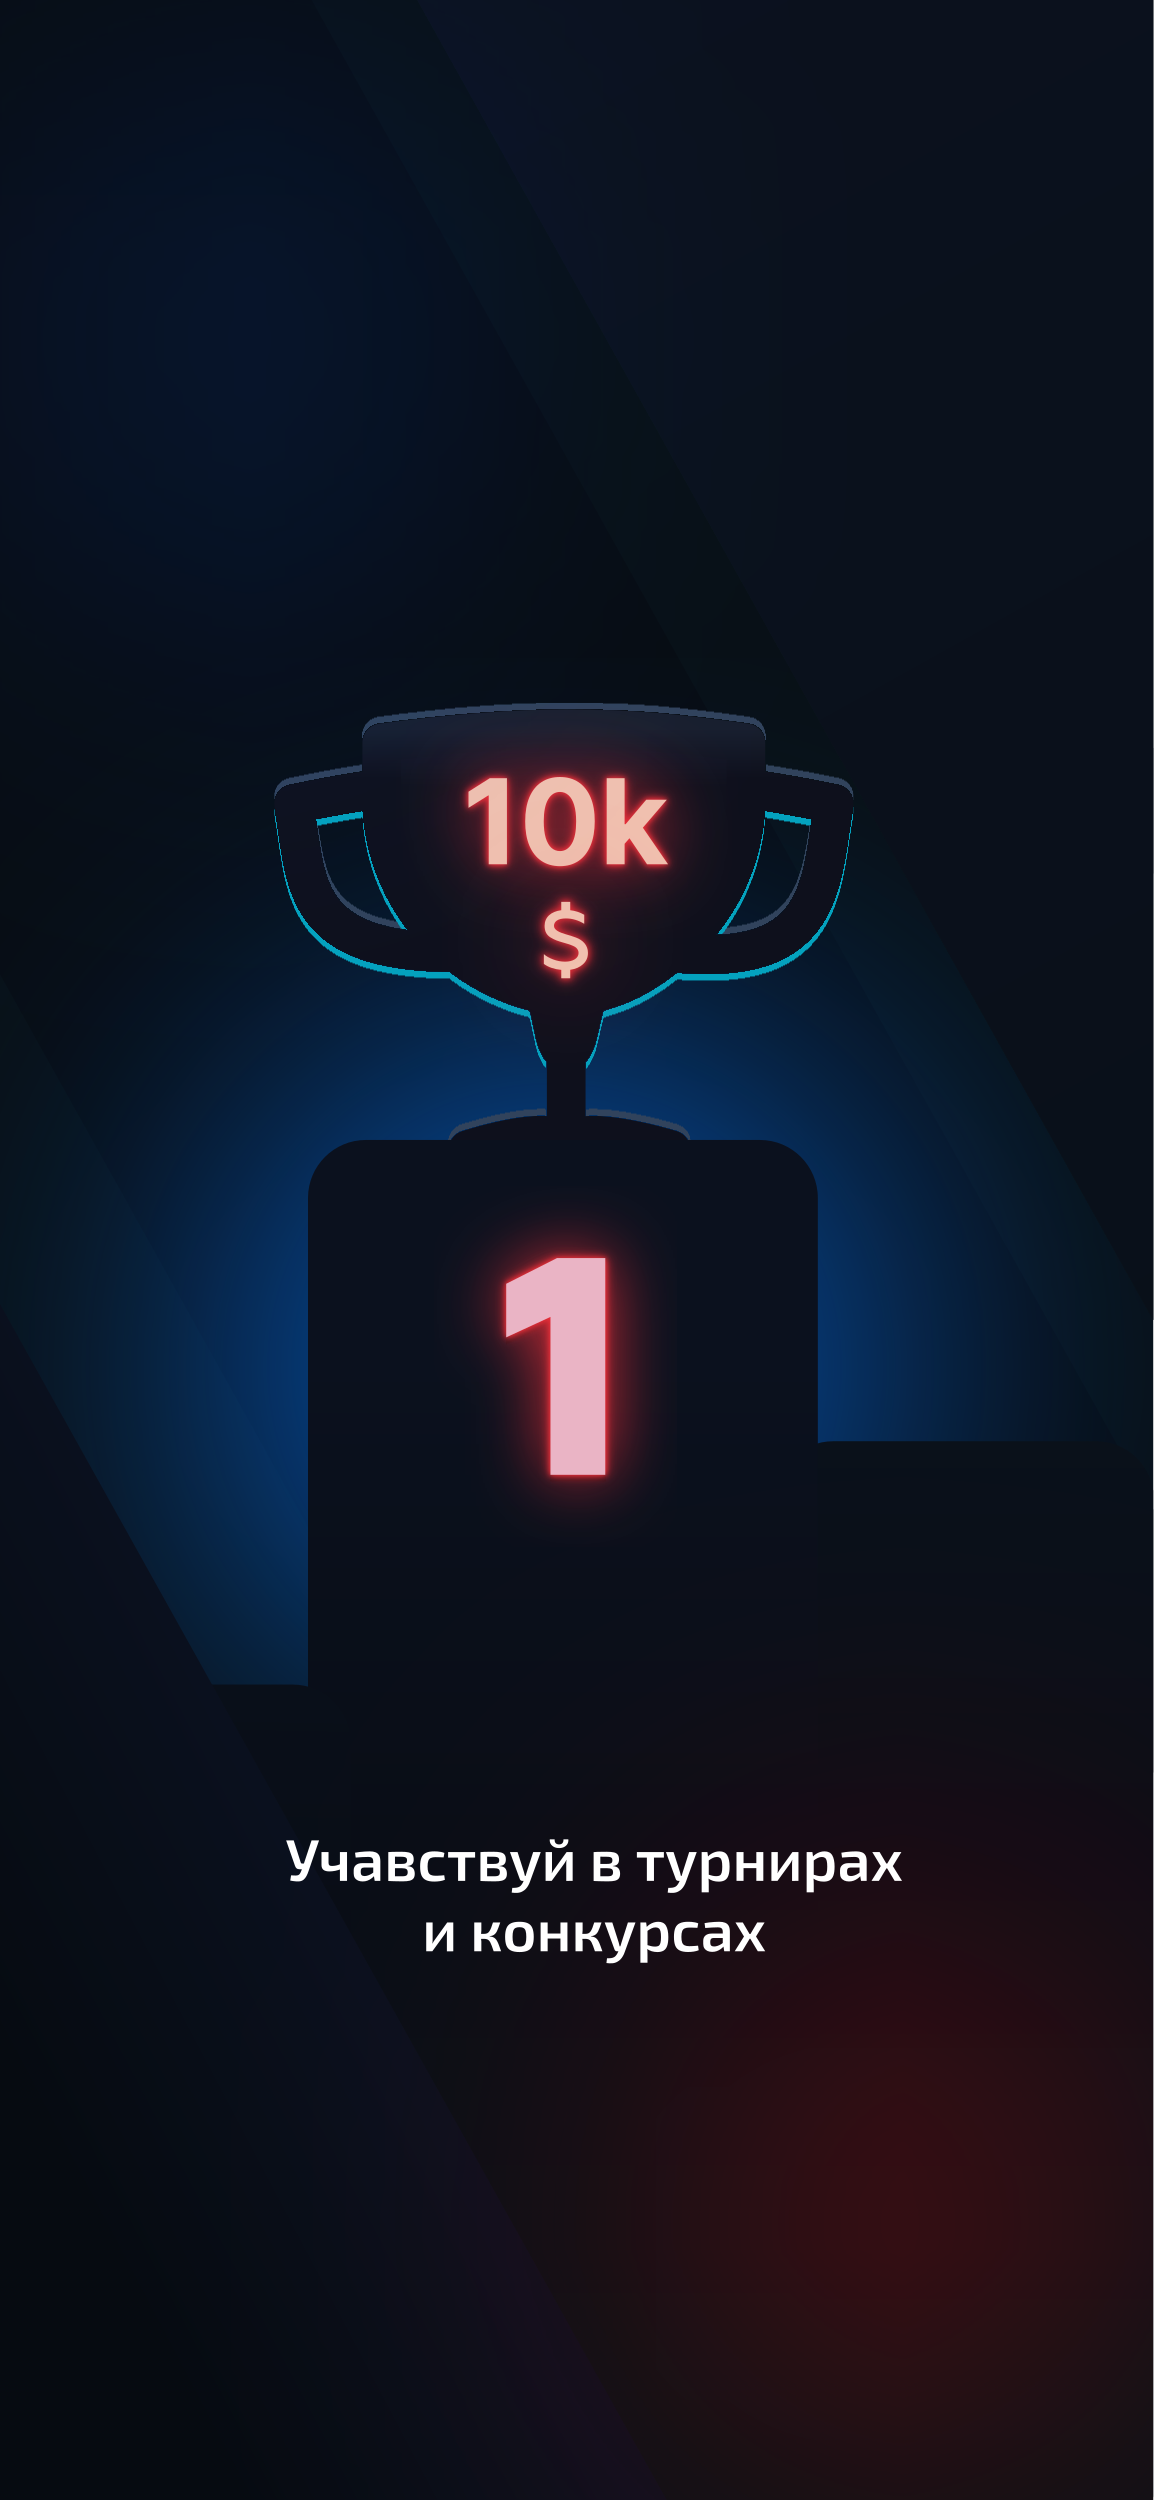
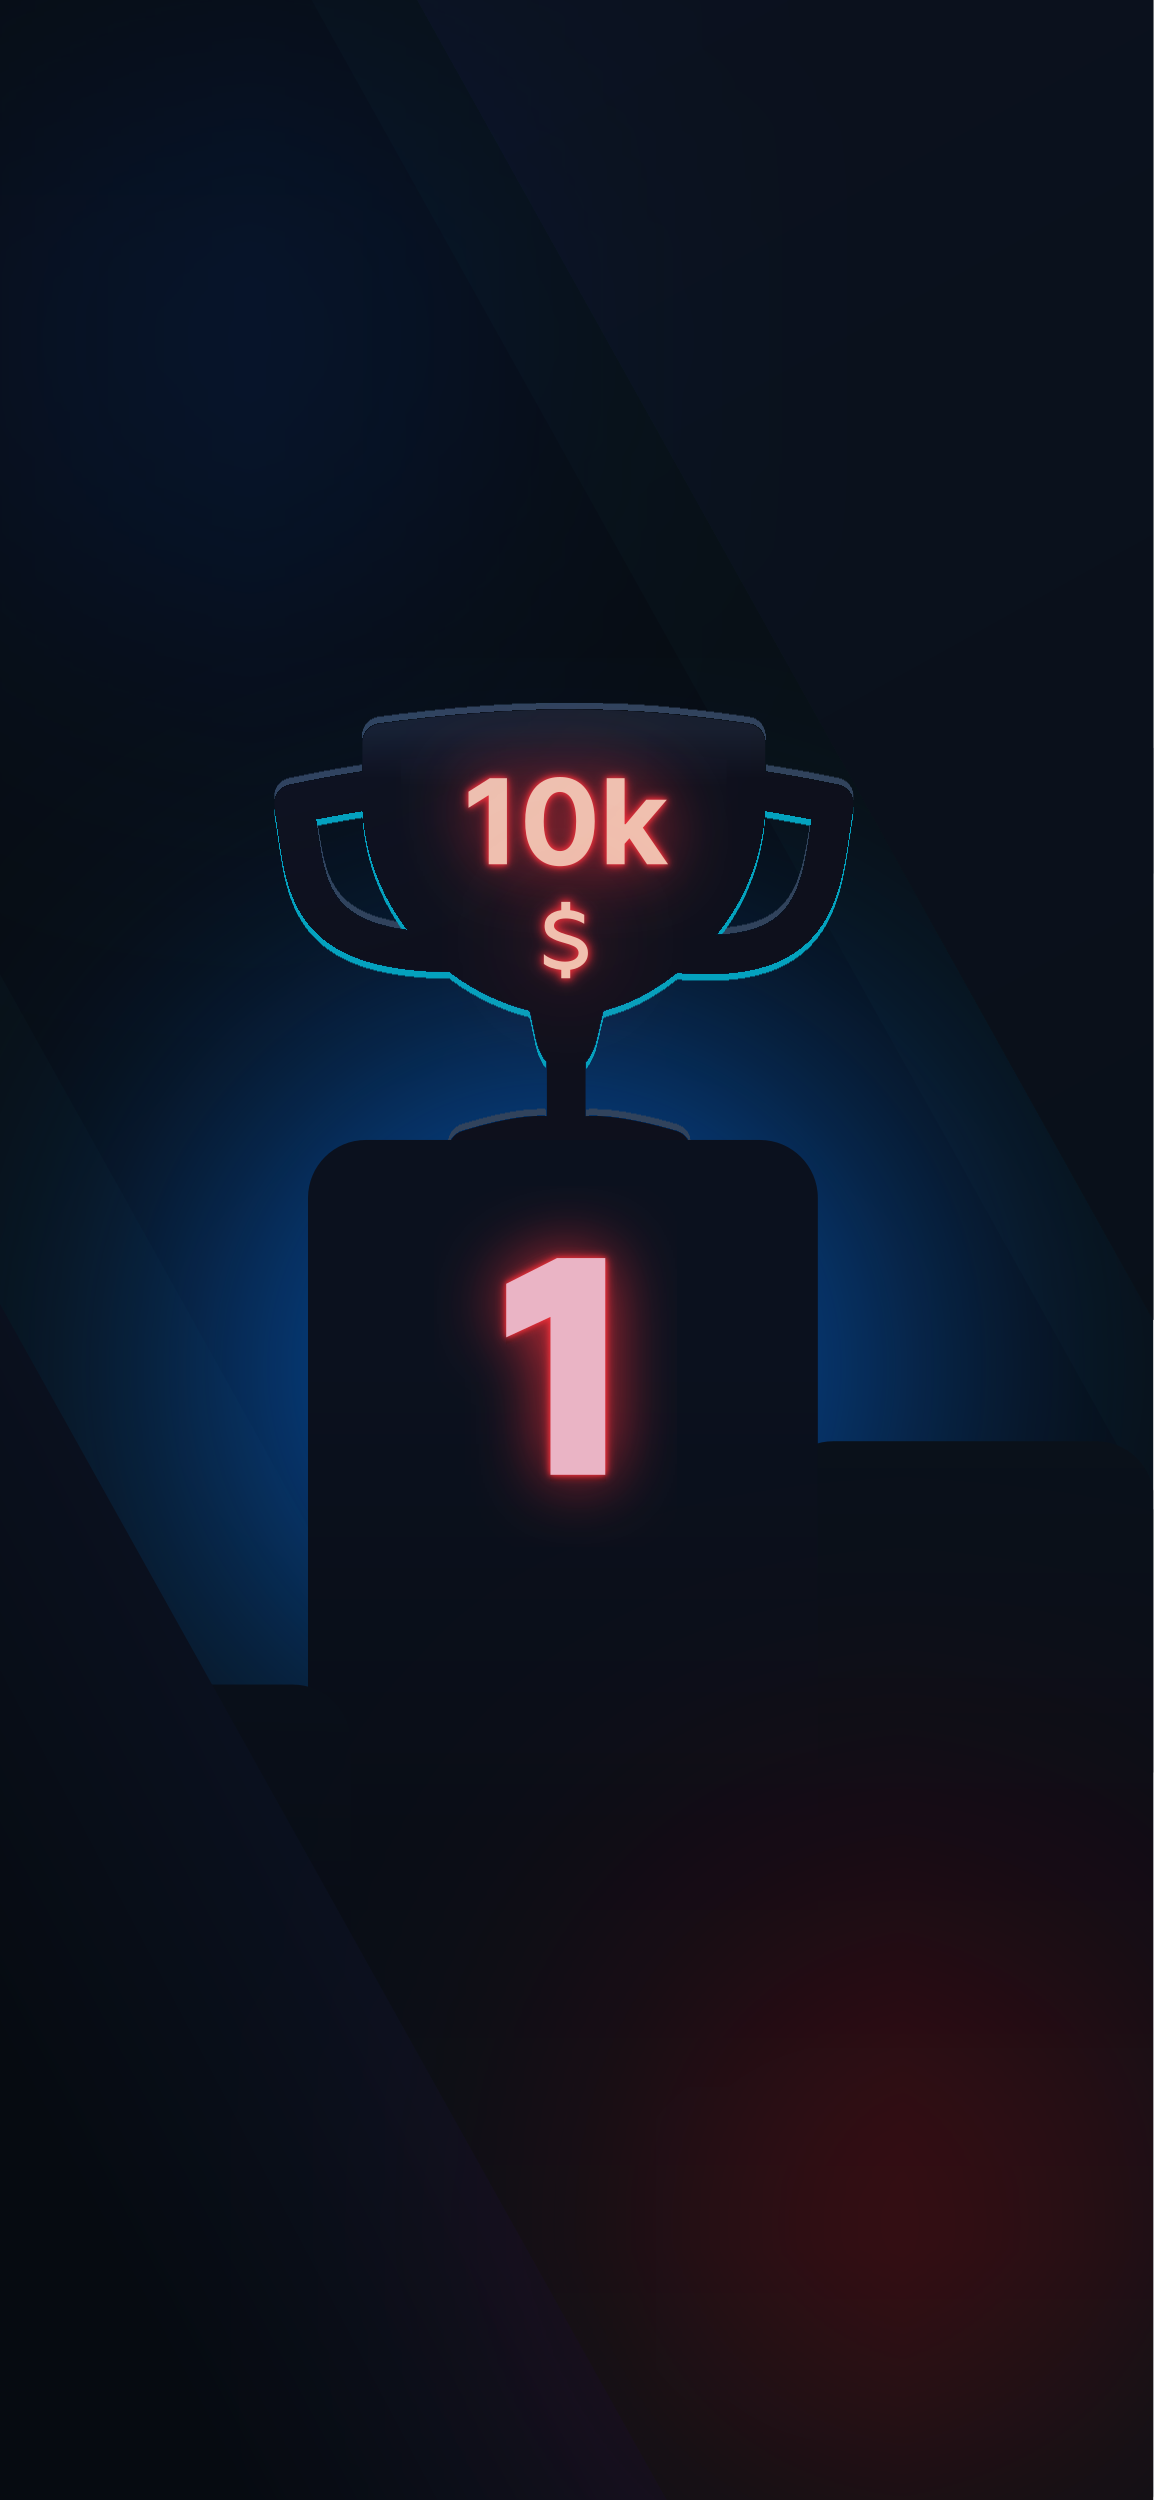
<svg xmlns="http://www.w3.org/2000/svg" width="100%" height="100%" viewBox="0 0 393 852" fill="none">
  <g clip-path="url(#clip0_63_2098)">
    <rect width="393" height="852" fill="#081016" />
    <g clip-path="url(#clip1_63_2098)">
      <rect x="-164" y="37.909" width="254.463" height="765.715" rx="36.313" transform="rotate(-29.1399 -164 37.9089)" fill="#070C12" />
      <rect x="171.89" y="-98.852" width="20.841" height="765.715" rx="10.42" transform="rotate(-29.1399 171.89 -98.8517)" fill="url(#paint0_linear_63_2098)" />
      <g filter="url(#filter0_f_63_2098)">
        <rect x="77" y="356" width="224" height="220" rx="110" fill="#045ABE" style="mix-blend-mode:lighten" />
      </g>
      <path d="M264.238 510.912C264.238 500.008 273.078 491.168 283.983 491.168H373.491C384.396 491.168 393.236 500.008 393.236 510.912V847.885C393.236 858.79 384.396 867.63 373.491 867.63H283.983C273.078 867.63 264.238 858.79 264.238 847.885V510.912Z" fill="url(#paint1_linear_63_2098)" />
      <g filter="url(#filter1_dd_63_2098)">
        <path d="M192.967 358.258C198.352 358.258 197.275 339.56 202.308 338.41C212.855 336.001 220.58 331.21 228.683 324.64C244.256 312.013 254.197 292.814 254.197 271.313V268.624V253.165C231.505 249.999 216.54 248.362 192.967 248.362C175.987 248.362 152.8 249.999 130.108 253.165V268.624V271.313C130.108 292.814 140.049 312.013 155.622 324.64C163.725 331.21 173.354 336.001 183.901 338.41C188.934 339.56 187.582 358.258 192.967 358.258Z" fill="url(#paint2_linear_63_2098)" />
        <path d="M192.967 358.258C198.352 358.258 197.275 339.56 202.308 338.41C212.855 336.001 220.58 331.21 228.683 324.64M192.967 358.258C187.582 358.258 188.934 339.56 183.901 338.41C173.354 336.001 163.725 331.21 155.622 324.64M192.967 358.258C192.967 364.92 192.967 375.292 192.967 375.292C192.967 375.292 192.967 385.349 192.967 391.776M130.108 268.624C120.001 270.081 109.997 271.852 100.105 273.925C104.738 301.135 101.753 324.64 155.622 324.64M130.108 268.624V271.313C130.108 292.814 140.049 312.013 155.622 324.64M130.108 268.624V253.165C152.8 249.999 175.987 248.362 192.967 248.362C216.54 248.362 231.505 249.999 254.197 253.165V268.624M254.197 268.624V271.313C254.197 292.814 244.256 312.013 228.683 324.64M254.197 268.624C264.304 270.081 274.309 271.852 284.201 273.925C279.567 301.135 281.433 330.234 228.683 324.64M192.967 391.776C192.967 380.787 228.683 391.776 228.683 391.776M192.967 391.776C192.967 380.787 159.449 391.776 159.449 391.776" stroke="url(#paint3_linear_63_2098)" stroke-width="13.188" stroke-linecap="round" stroke-linejoin="round" />
      </g>
      <path d="M104.966 408.241C104.966 397.336 113.806 388.496 124.71 388.496H258.973C269.878 388.496 278.718 397.336 278.718 408.241V842.62C278.718 853.525 269.878 862.365 258.973 862.365H124.71C113.806 862.365 104.966 853.525 104.966 842.62V408.241Z" fill="url(#paint4_linear_63_2098)" />
      <path d="M-12.185 593.839C-12.185 582.935 -3.345 574.095 7.56 574.095H99.701C110.605 574.095 119.445 582.935 119.445 593.839V849.202C119.445 860.106 110.605 868.946 99.701 868.946H7.56C-3.345 868.946 -12.185 860.106 -12.185 849.202V593.839Z" fill="url(#paint5_linear_63_2098)" />
      <g filter="url(#filter2_ddd_63_2098)">
        <path d="M172.762 265.208V294.55H166.558V271.096H166.386L159.667 275.308V269.807L166.931 265.208H172.762ZM190.837 295.194C188.373 295.185 186.252 294.578 184.476 293.375C182.709 292.171 181.348 290.428 180.392 288.145C179.447 285.863 178.979 283.117 178.988 279.907C178.988 276.708 179.461 273.981 180.407 271.726C181.362 269.472 182.723 267.758 184.49 266.583C186.267 265.399 188.382 264.806 190.837 264.806C193.292 264.806 195.402 265.399 197.17 266.583C198.946 267.767 200.312 269.487 201.267 271.741C202.222 273.985 202.695 276.708 202.685 279.907C202.685 283.126 202.208 285.877 201.253 288.16C200.307 290.443 198.951 292.186 197.184 293.389C195.417 294.593 193.301 295.194 190.837 295.194ZM190.837 290.051C192.518 290.051 193.86 289.206 194.863 287.515C195.866 285.824 196.362 283.289 196.353 279.907C196.353 277.682 196.124 275.829 195.665 274.348C195.216 272.868 194.576 271.755 193.745 271.01C192.924 270.265 191.954 269.893 190.837 269.893C189.165 269.893 187.828 270.728 186.825 272.4C185.822 274.071 185.316 276.574 185.307 279.907C185.307 282.161 185.531 284.043 185.98 285.552C186.438 287.052 187.083 288.179 187.914 288.933C188.745 289.678 189.719 290.051 190.837 290.051ZM212.293 288.217L212.307 280.896H213.196L220.245 272.543H227.251L217.78 283.604H216.333L212.293 288.217ZM206.763 294.55V265.208H212.866V294.55H206.763ZM220.517 294.55L214.041 284.965L218.11 280.652L227.666 294.55H220.517Z" fill="#F1C1AF" />
      </g>
      <g filter="url(#filter3_ddd_63_2098)">
        <path d="M194.33 330.507V333.388H191.279V330.535C188.879 330.309 186.902 329.632 185.349 328.502V325.169C186.111 325.875 187.184 326.468 188.512 326.977C189.867 327.485 191.223 327.739 192.607 327.739C195.205 327.739 197.182 326.61 197.182 324.774C197.182 323.983 196.787 323.362 196.306 322.938C196.081 322.741 195.742 322.543 195.29 322.345C194.386 321.922 193.849 321.78 192.579 321.413L192.183 321.3C191.082 320.99 190.206 320.707 189.613 320.481C189.02 320.255 188.371 319.916 187.636 319.493C186.196 318.589 185.603 317.318 185.603 315.511C185.603 312.658 187.693 310.653 191.279 310.201V307.349H194.33V310.201C196.081 310.399 197.662 310.935 199.102 311.754V314.833C197.097 313.618 195.007 312.997 192.833 312.997C190.122 312.997 188.794 314.07 188.794 315.539C188.794 316.923 190.602 317.77 192.861 318.42C194.019 318.73 195.149 319.097 196.278 319.521C198.566 320.34 200.373 322.119 200.373 324.717C200.373 326.299 199.808 327.598 198.679 328.615C197.577 329.632 196.109 330.253 194.33 330.507Z" fill="#F1C1AF" />
      </g>
      <g filter="url(#filter4_dddd_63_2098)">
        <path d="M206.276 502.608H187.602V448.803L172.516 455.766V437.515L189.818 428.758H206.276V502.608Z" fill="#EAB4C5" />
      </g>
      <rect x="-295" y="437.909" width="254.463" height="765.715" rx="36.313" transform="rotate(-29.1399 -295 437.909)" fill="url(#paint6_linear_63_2098)" />
      <rect x="-14.686" y="-281.386" width="326.857" height="1206.6" rx="36.313" transform="rotate(-29.1399 -14.686 -281.386)" fill="#060D11" />
      <rect x="-14.686" y="-281.386" width="326.857" height="1206.6" rx="36.313" transform="rotate(-29.1399 -14.686 -281.386)" fill="url(#paint7_linear_63_2098)" />
      <rect x="-14.686" y="-281.386" width="326.857" height="1206.6" rx="36.313" transform="rotate(-29.1399 -14.686 -281.386)" fill="url(#paint8_linear_63_2098)" />
      <g style="mix-blend-mode:plus-lighter" filter="url(#filter5_f_63_2098)">
        <circle cx="347.672" cy="764.672" r="67.903" transform="rotate(103.946 347.672 764.672)" fill="#EF0303" />
      </g>
      <g style="mix-blend-mode:plus-lighter" filter="url(#filter6_f_63_2098)">
        <circle cx="40.096" cy="115.096" r="50.195" transform="rotate(103.946 40.0956 115.096)" fill="#0356EF" />
      </g>
    </g>
-     <path d="M108.736 627.2L105.216 637.5C104.989 638.193 104.736 638.807 104.456 639.34C104.176 639.873 103.836 640.3 103.436 640.62C103.036 640.94 102.529 641.127 101.916 641.18C101.636 641.207 101.309 641.207 100.936 641.18C100.576 641.153 100.216 641.113 99.856 641.06C99.496 641.007 99.183 640.953 98.916 640.9L99.196 639.12C99.823 639.16 100.329 639.18 100.716 639.18C101.103 639.18 101.409 639.133 101.636 639.04C101.863 638.947 102.049 638.787 102.196 638.56C102.356 638.32 102.523 637.987 102.696 637.56L103.156 636.22L103.496 635.32L106.176 627.2H108.736ZM100.096 627.2L102.516 634.82C102.583 635.007 102.723 635.1 102.936 635.1H103.836L104.376 637.04H102.116C101.663 637.04 101.309 636.933 101.056 636.72C100.816 636.507 100.636 636.207 100.516 635.82L97.516 627.2H100.096ZM111.964 631.18V634.82C111.964 635.22 112.05 635.507 112.224 635.68C112.41 635.84 112.704 635.92 113.104 635.92C113.584 635.92 114.05 635.873 114.504 635.78C114.97 635.687 115.49 635.513 116.064 635.26L116.304 636.94C115.65 637.22 114.964 637.433 114.244 637.58C113.524 637.713 112.877 637.78 112.304 637.78C111.37 637.78 110.677 637.6 110.224 637.24C109.784 636.88 109.564 636.327 109.564 635.58V631.18H111.964ZM118.264 631.18V641H115.844V631.18H118.264ZM125.998 630.94C126.785 630.94 127.445 631.047 127.978 631.26C128.512 631.46 128.918 631.807 129.198 632.3C129.478 632.793 129.618 633.473 129.618 634.34V641H127.698L127.358 638.88L127.198 638.6V634.32C127.185 633.8 127.058 633.427 126.818 633.2C126.578 632.96 126.125 632.84 125.458 632.84C124.938 632.84 124.292 632.86 123.518 632.9C122.758 632.94 121.992 632.993 121.218 633.06L120.998 631.4C121.465 631.307 121.992 631.227 122.578 631.16C123.178 631.093 123.772 631.04 124.358 631C124.958 630.96 125.505 630.94 125.998 630.94ZM128.578 634.96L128.558 636.46H124.078C123.665 636.473 123.372 636.58 123.198 636.78C123.025 636.98 122.938 637.253 122.938 637.6V638.14C122.938 638.54 123.045 638.847 123.258 639.06C123.485 639.26 123.818 639.36 124.258 639.36C124.618 639.36 125.018 639.287 125.458 639.14C125.898 638.993 126.332 638.78 126.758 638.5C127.198 638.22 127.592 637.887 127.938 637.5V638.76C127.818 638.96 127.632 639.2 127.378 639.48C127.125 639.747 126.812 640.013 126.438 640.28C126.078 640.547 125.658 640.767 125.178 640.94C124.698 641.113 124.172 641.2 123.598 641.2C123.012 641.2 122.485 641.1 122.018 640.9C121.552 640.687 121.185 640.38 120.918 639.98C120.665 639.567 120.538 639.06 120.538 638.46V637.42C120.538 636.647 120.792 636.047 121.298 635.62C121.805 635.18 122.512 634.96 123.418 634.96H128.578ZM136.747 631.08C137.801 631.08 138.634 631.153 139.247 631.3C139.861 631.447 140.301 631.713 140.567 632.1C140.847 632.473 140.987 633.007 140.987 633.7C140.987 634.393 140.821 634.92 140.487 635.28C140.167 635.64 139.621 635.853 138.847 635.92V635.98C139.781 636.047 140.427 636.3 140.787 636.74C141.161 637.18 141.347 637.793 141.347 638.58C141.347 639.247 141.207 639.767 140.927 640.14C140.661 640.513 140.227 640.78 139.627 640.94C139.041 641.087 138.267 641.16 137.307 641.16C136.561 641.16 135.907 641.153 135.347 641.14C134.787 641.14 134.267 641.127 133.787 641.1C133.321 641.087 132.834 641.067 132.327 641.04L132.587 639.4C132.867 639.413 133.394 639.427 134.167 639.44C134.954 639.44 135.874 639.44 136.927 639.44C137.421 639.44 137.814 639.407 138.107 639.34C138.414 639.26 138.627 639.12 138.747 638.92C138.881 638.72 138.947 638.44 138.947 638.08C138.947 637.533 138.794 637.167 138.487 636.98C138.181 636.78 137.634 636.68 136.847 636.68H132.567V635.22H136.847C137.314 635.22 137.681 635.187 137.947 635.12C138.227 635.053 138.427 634.927 138.547 634.74C138.667 634.553 138.727 634.293 138.727 633.96C138.727 633.653 138.661 633.413 138.527 633.24C138.394 633.067 138.174 632.947 137.867 632.88C137.574 632.813 137.167 632.78 136.647 632.78C136.021 632.767 135.461 632.76 134.967 632.76C134.474 632.76 134.034 632.76 133.647 632.76C133.261 632.76 132.907 632.78 132.587 632.82L132.327 631.2C132.781 631.16 133.214 631.133 133.627 631.12C134.054 631.107 134.514 631.1 135.007 631.1C135.514 631.087 136.094 631.08 136.747 631.08ZM134.607 631.2V641.04H132.327V631.2H134.607ZM148.016 630.94C148.35 630.94 148.716 630.953 149.116 630.98C149.516 631.007 149.916 631.06 150.316 631.14C150.73 631.22 151.11 631.333 151.456 631.48L151.176 633C150.683 632.973 150.19 632.953 149.696 632.94C149.216 632.927 148.79 632.92 148.416 632.92C147.763 632.92 147.236 633.013 146.836 633.2C146.436 633.373 146.15 633.693 145.976 634.16C145.803 634.613 145.716 635.253 145.716 636.08C145.716 636.907 145.803 637.553 145.976 638.02C146.15 638.473 146.436 638.793 146.836 638.98C147.236 639.167 147.763 639.26 148.416 639.26C148.63 639.26 148.903 639.253 149.236 639.24C149.57 639.227 149.923 639.207 150.296 639.18C150.683 639.153 151.05 639.12 151.396 639.08L151.616 640.64C151.11 640.853 150.536 641.007 149.896 641.1C149.27 641.193 148.636 641.24 147.996 641.24C146.823 641.24 145.883 641.073 145.176 640.74C144.47 640.407 143.956 639.867 143.636 639.12C143.33 638.36 143.176 637.347 143.176 636.08C143.176 634.813 143.33 633.807 143.636 633.06C143.956 632.3 144.47 631.76 145.176 631.44C145.896 631.107 146.843 630.94 148.016 630.94ZM158.535 631.18V641H156.115V631.18H158.535ZM161.915 631.18V633.08H152.715V631.18H161.915ZM168.154 631.08C169.207 631.08 170.04 631.153 170.654 631.3C171.267 631.447 171.707 631.713 171.974 632.1C172.254 632.473 172.394 633.007 172.394 633.7C172.394 634.393 172.227 634.92 171.894 635.28C171.574 635.64 171.027 635.853 170.254 635.92V635.98C171.187 636.047 171.834 636.3 172.194 636.74C172.567 637.18 172.754 637.793 172.754 638.58C172.754 639.247 172.614 639.767 172.334 640.14C172.067 640.513 171.634 640.78 171.034 640.94C170.447 641.087 169.674 641.16 168.714 641.16C167.967 641.16 167.314 641.153 166.754 641.14C166.194 641.14 165.674 641.127 165.194 641.1C164.727 641.087 164.24 641.067 163.734 641.04L163.994 639.4C164.274 639.413 164.8 639.427 165.574 639.44C166.36 639.44 167.28 639.44 168.334 639.44C168.827 639.44 169.22 639.407 169.514 639.34C169.82 639.26 170.034 639.12 170.154 638.92C170.287 638.72 170.354 638.44 170.354 638.08C170.354 637.533 170.2 637.167 169.894 636.98C169.587 636.78 169.04 636.68 168.254 636.68H163.974V635.22H168.254C168.72 635.22 169.087 635.187 169.354 635.12C169.634 635.053 169.834 634.927 169.954 634.74C170.074 634.553 170.134 634.293 170.134 633.96C170.134 633.653 170.067 633.413 169.934 633.24C169.8 633.067 169.58 632.947 169.274 632.88C168.98 632.813 168.574 632.78 168.054 632.78C167.427 632.767 166.867 632.76 166.374 632.76C165.88 632.76 165.44 632.76 165.054 632.76C164.667 632.76 164.314 632.78 163.994 632.82L163.734 631.2C164.187 631.16 164.62 631.133 165.034 631.12C165.46 631.107 165.92 631.1 166.414 631.1C166.92 631.087 167.5 631.08 168.154 631.08ZM166.014 631.2V641.04H163.734V631.2H166.014ZM184.285 631.18L180.605 641.3C180.445 641.78 180.245 642.22 180.005 642.62C179.779 643.033 179.512 643.4 179.205 643.72C178.899 644.053 178.545 644.327 178.145 644.54C177.612 644.86 177.025 645.04 176.385 645.08C175.745 645.133 175.079 645.107 174.385 645L174.585 643.38C175.092 643.393 175.559 643.373 175.985 643.32C176.412 643.267 176.785 643.14 177.105 642.94C177.372 642.767 177.612 642.52 177.825 642.2C178.052 641.88 178.239 641.533 178.385 641.16L178.905 639.94C179.025 639.647 179.139 639.313 179.245 638.94C179.352 638.553 179.452 638.22 179.545 637.94L181.705 631.18H184.285ZM176.385 631.18L178.545 637.94C178.612 638.167 178.672 638.4 178.725 638.64C178.779 638.867 178.832 639.093 178.885 639.32H179.385L178.585 641H177.965C177.779 641 177.612 640.947 177.465 640.84C177.319 640.733 177.212 640.587 177.145 640.4L173.785 631.18H176.385ZM195.161 631.18V641L192.981 641.02V635.28C192.981 635.04 192.987 634.807 193.001 634.58C193.027 634.34 193.047 634.087 193.061 633.82H193.021C192.927 634.033 192.814 634.267 192.681 634.52C192.547 634.76 192.414 634.967 192.281 635.14L188.021 641H185.941V631.18H188.121V636.98C188.121 637.207 188.114 637.433 188.101 637.66C188.087 637.873 188.067 638.113 188.041 638.38H188.081C188.187 638.153 188.301 637.933 188.421 637.72C188.554 637.507 188.687 637.313 188.821 637.14L193.101 631.18H195.161ZM192.021 626.84H193.681C193.747 627.387 193.661 627.887 193.421 628.34C193.181 628.78 192.814 629.14 192.321 629.42C191.827 629.687 191.234 629.82 190.541 629.82C189.847 629.82 189.254 629.687 188.761 629.42C188.267 629.14 187.894 628.78 187.641 628.34C187.401 627.887 187.307 627.387 187.361 626.84H189.021C188.994 627.427 189.114 627.867 189.381 628.16C189.647 628.44 190.034 628.58 190.541 628.58C191.034 628.58 191.407 628.44 191.661 628.16C191.927 627.867 192.047 627.427 192.021 626.84ZM206.728 631.08C207.781 631.08 208.614 631.153 209.228 631.3C209.841 631.447 210.281 631.713 210.548 632.1C210.828 632.473 210.968 633.007 210.968 633.7C210.968 634.393 210.801 634.92 210.468 635.28C210.148 635.64 209.601 635.853 208.828 635.92V635.98C209.761 636.047 210.408 636.3 210.768 636.74C211.141 637.18 211.328 637.793 211.328 638.58C211.328 639.247 211.188 639.767 210.908 640.14C210.641 640.513 210.208 640.78 209.608 640.94C209.021 641.087 208.248 641.16 207.288 641.16C206.541 641.16 205.888 641.153 205.328 641.14C204.768 641.14 204.248 641.127 203.768 641.1C203.301 641.087 202.814 641.067 202.308 641.04L202.568 639.4C202.848 639.413 203.374 639.427 204.148 639.44C204.934 639.44 205.854 639.44 206.908 639.44C207.401 639.44 207.794 639.407 208.088 639.34C208.394 639.26 208.608 639.12 208.728 638.92C208.861 638.72 208.928 638.44 208.928 638.08C208.928 637.533 208.774 637.167 208.468 636.98C208.161 636.78 207.614 636.68 206.828 636.68H202.548V635.22H206.828C207.294 635.22 207.661 635.187 207.928 635.12C208.208 635.053 208.408 634.927 208.528 634.74C208.648 634.553 208.708 634.293 208.708 633.96C208.708 633.653 208.641 633.413 208.508 633.24C208.374 633.067 208.154 632.947 207.848 632.88C207.554 632.813 207.148 632.78 206.628 632.78C206.001 632.767 205.441 632.76 204.948 632.76C204.454 632.76 204.014 632.76 203.628 632.76C203.241 632.76 202.888 632.78 202.568 632.82L202.308 631.2C202.761 631.16 203.194 631.133 203.608 631.12C204.034 631.107 204.494 631.1 204.988 631.1C205.494 631.087 206.074 631.08 206.728 631.08ZM204.588 631.2V641.04H202.308V631.2H204.588ZM222.871 631.18V641H220.451V631.18H222.871ZM226.251 631.18V633.08H217.051V631.18H226.251ZM237.449 631.18L233.769 641.3C233.609 641.78 233.409 642.22 233.169 642.62C232.943 643.033 232.676 643.4 232.369 643.72C232.063 644.053 231.709 644.327 231.309 644.54C230.776 644.86 230.189 645.04 229.549 645.08C228.909 645.133 228.243 645.107 227.549 645L227.749 643.38C228.256 643.393 228.723 643.373 229.149 643.32C229.576 643.267 229.949 643.14 230.269 642.94C230.536 642.767 230.776 642.52 230.989 642.2C231.216 641.88 231.403 641.533 231.549 641.16L232.069 639.94C232.189 639.647 232.303 639.313 232.409 638.94C232.516 638.553 232.616 638.22 232.709 637.94L234.869 631.18H237.449ZM229.549 631.18L231.709 637.94C231.776 638.167 231.836 638.4 231.889 638.64C231.943 638.867 231.996 639.093 232.049 639.32H232.549L231.749 641H231.129C230.943 641 230.776 640.947 230.629 640.84C230.483 640.733 230.376 640.587 230.309 640.4L226.949 631.18H229.549ZM245.205 630.94C246.445 630.94 247.325 631.387 247.845 632.28C248.378 633.173 248.645 634.467 248.645 636.16C248.645 637.453 248.505 638.473 248.225 639.22C247.958 639.953 247.545 640.48 246.985 640.8C246.438 641.107 245.751 641.26 244.925 641.26C244.258 641.26 243.605 641.167 242.965 640.98C242.325 640.78 241.745 640.473 241.225 640.06L241.385 638.86C241.905 639.007 242.365 639.133 242.765 639.24C243.178 639.347 243.638 639.4 244.145 639.4C244.625 639.4 245.011 639.32 245.305 639.16C245.598 638.987 245.811 638.667 245.945 638.2C246.078 637.733 246.145 637.06 246.145 636.18C246.145 635.313 246.085 634.64 245.965 634.16C245.845 633.68 245.645 633.347 245.365 633.16C245.098 632.96 244.745 632.86 244.305 632.86C243.825 632.86 243.371 632.967 242.945 633.18C242.518 633.38 242.031 633.68 241.485 634.08L241.185 632.8C241.491 632.44 241.858 632.12 242.285 631.84C242.725 631.56 243.191 631.34 243.685 631.18C244.191 631.02 244.698 630.94 245.205 630.94ZM241.085 631.18L241.345 633.08L241.545 633.36V639.7L241.445 639.94C241.485 640.327 241.511 640.713 241.525 641.1C241.551 641.5 241.558 641.907 241.545 642.32V644.9H239.125V631.18H241.085ZM253.399 631.18V641H250.999V631.18H253.399ZM257.939 634.96V636.66H253.279V634.96H257.939ZM260.139 631.18V641H257.759V631.18H260.139ZM272.114 631.18V641L269.934 641.02V635.28C269.934 635.04 269.94 634.807 269.954 634.58C269.98 634.34 270 634.087 270.014 633.82H269.974C269.88 634.033 269.767 634.267 269.634 634.52C269.5 634.76 269.367 634.967 269.234 635.14L264.974 641H262.894V631.18H265.074V636.98C265.074 637.207 265.067 637.433 265.054 637.66C265.04 637.873 265.02 638.113 264.994 638.38H265.034C265.14 638.153 265.254 637.933 265.374 637.72C265.507 637.507 265.64 637.313 265.774 637.14L270.054 631.18H272.114ZM280.986 630.94C282.226 630.94 283.106 631.387 283.626 632.28C284.159 633.173 284.426 634.467 284.426 636.16C284.426 637.453 284.286 638.473 284.006 639.22C283.739 639.953 283.326 640.48 282.766 640.8C282.219 641.107 281.533 641.26 280.706 641.26C280.039 641.26 279.386 641.167 278.746 640.98C278.106 640.78 277.526 640.473 277.006 640.06L277.166 638.86C277.686 639.007 278.146 639.133 278.546 639.24C278.959 639.347 279.419 639.4 279.926 639.4C280.406 639.4 280.793 639.32 281.086 639.16C281.379 638.987 281.593 638.667 281.726 638.2C281.859 637.733 281.926 637.06 281.926 636.18C281.926 635.313 281.866 634.64 281.746 634.16C281.626 633.68 281.426 633.347 281.146 633.16C280.879 632.96 280.526 632.86 280.086 632.86C279.606 632.86 279.153 632.967 278.726 633.18C278.299 633.38 277.813 633.68 277.266 634.08L276.966 632.8C277.273 632.44 277.639 632.12 278.066 631.84C278.506 631.56 278.973 631.34 279.466 631.18C279.973 631.02 280.479 630.94 280.986 630.94ZM276.866 631.18L277.126 633.08L277.326 633.36V639.7L277.226 639.94C277.266 640.327 277.293 640.713 277.306 641.1C277.333 641.5 277.339 641.907 277.326 642.32V644.9H274.906V631.18H276.866ZM291.74 630.94C292.527 630.94 293.187 631.047 293.72 631.26C294.254 631.46 294.66 631.807 294.94 632.3C295.22 632.793 295.36 633.473 295.36 634.34V641H293.44L293.1 638.88L292.94 638.6V634.32C292.927 633.8 292.8 633.427 292.56 633.2C292.32 632.96 291.867 632.84 291.2 632.84C290.68 632.84 290.034 632.86 289.26 632.9C288.5 632.94 287.734 632.993 286.96 633.06L286.74 631.4C287.207 631.307 287.734 631.227 288.32 631.16C288.92 631.093 289.514 631.04 290.1 631C290.7 630.96 291.247 630.94 291.74 630.94ZM294.32 634.96L294.3 636.46H289.82C289.407 636.473 289.114 636.58 288.94 636.78C288.767 636.98 288.68 637.253 288.68 637.6V638.14C288.68 638.54 288.787 638.847 289 639.06C289.227 639.26 289.56 639.36 290 639.36C290.36 639.36 290.76 639.287 291.2 639.14C291.64 638.993 292.074 638.78 292.5 638.5C292.94 638.22 293.334 637.887 293.68 637.5V638.76C293.56 638.96 293.374 639.2 293.12 639.48C292.867 639.747 292.554 640.013 292.18 640.28C291.82 640.547 291.4 640.767 290.92 640.94C290.44 641.113 289.914 641.2 289.34 641.2C288.754 641.2 288.227 641.1 287.76 640.9C287.294 640.687 286.927 640.38 286.66 639.98C286.407 639.567 286.28 639.06 286.28 638.46V637.42C286.28 636.647 286.534 636.047 287.04 635.62C287.547 635.18 288.254 634.96 289.16 634.96H294.32ZM307.189 631.18L304.269 635.96L307.409 641H304.889L301.869 635.96L304.689 631.18H307.189ZM299.769 631.18L302.569 635.96L299.529 641H297.009L300.169 635.96L297.269 631.18H299.769ZM303.569 635.1V636.72H300.889V635.1H303.569ZM154.477 655.18V665L152.297 665.02V659.28C152.297 659.04 152.304 658.807 152.317 658.58C152.344 658.34 152.364 658.087 152.377 657.82H152.337C152.244 658.033 152.13 658.267 151.997 658.52C151.864 658.76 151.73 658.967 151.597 659.14L147.337 665H145.257V655.18H147.437V660.98C147.437 661.207 147.43 661.433 147.417 661.66C147.404 661.873 147.384 662.113 147.357 662.38H147.397C147.504 662.153 147.617 661.933 147.737 661.72C147.87 661.507 148.004 661.313 148.137 661.14L152.417 655.18H154.477ZM170.484 655.18C170.257 655.847 170.051 656.433 169.864 656.94C169.677 657.447 169.497 657.873 169.324 658.22C169.151 658.553 168.951 658.833 168.724 659.06C168.511 659.287 168.251 659.467 167.944 659.6C167.651 659.72 167.291 659.807 166.864 659.86V659.94C167.304 659.98 167.684 660.06 168.004 660.18C168.324 660.3 168.597 660.48 168.824 660.72C169.064 660.947 169.277 661.247 169.464 661.62C169.664 661.98 169.864 662.44 170.064 663C170.277 663.56 170.517 664.227 170.784 665H168.244C168.017 664.307 167.811 663.713 167.624 663.22C167.437 662.727 167.264 662.32 167.104 662C166.944 661.68 166.764 661.433 166.564 661.26C166.377 661.073 166.151 660.947 165.884 660.88C165.631 660.8 165.331 660.76 164.984 660.76L164.964 659.06C165.391 659.06 165.751 658.993 166.044 658.86C166.337 658.713 166.584 658.487 166.784 658.18C166.997 657.873 167.197 657.48 167.384 657C167.571 656.507 167.777 655.9 168.004 655.18H170.484ZM164.044 655.18V657.88C164.044 658.2 164.017 658.533 163.964 658.88C163.911 659.227 163.824 659.553 163.704 659.86C163.811 660.153 163.891 660.46 163.944 660.78C164.011 661.1 164.044 661.393 164.044 661.66V665H161.624V655.18H164.044ZM165.684 659.06V660.76H163.404V659.06H165.684ZM177.041 654.94C178.228 654.94 179.175 655.107 179.881 655.44C180.601 655.773 181.115 656.32 181.421 657.08C181.741 657.84 181.901 658.847 181.901 660.1C181.901 661.353 181.741 662.36 181.421 663.12C181.115 663.867 180.601 664.413 179.881 664.76C179.175 665.093 178.228 665.26 177.041 665.26C175.855 665.26 174.901 665.093 174.181 664.76C173.461 664.413 172.941 663.867 172.621 663.12C172.301 662.36 172.141 661.353 172.141 660.1C172.141 658.847 172.301 657.84 172.621 657.08C172.941 656.32 173.461 655.773 174.181 655.44C174.901 655.107 175.855 654.94 177.041 654.94ZM177.041 656.78C176.441 656.78 175.968 656.88 175.621 657.08C175.288 657.267 175.048 657.6 174.901 658.08C174.755 658.56 174.681 659.233 174.681 660.1C174.681 660.967 174.755 661.64 174.901 662.12C175.048 662.6 175.288 662.933 175.621 663.12C175.968 663.307 176.441 663.4 177.041 663.4C177.628 663.4 178.088 663.307 178.421 663.12C178.768 662.933 179.008 662.6 179.141 662.12C179.288 661.64 179.361 660.967 179.361 660.1C179.361 659.233 179.288 658.56 179.141 658.08C179.008 657.6 178.768 657.267 178.421 657.08C178.088 656.88 177.628 656.78 177.041 656.78ZM186.641 655.18V665H184.241V655.18H186.641ZM191.181 658.96V660.66H186.521V658.96H191.181ZM193.381 655.18V665H191.001V655.18H193.381ZM204.996 655.18C204.769 655.847 204.563 656.433 204.376 656.94C204.189 657.447 204.009 657.873 203.836 658.22C203.663 658.553 203.463 658.833 203.236 659.06C203.023 659.287 202.763 659.467 202.456 659.6C202.163 659.72 201.803 659.807 201.376 659.86V659.94C201.816 659.98 202.196 660.06 202.516 660.18C202.836 660.3 203.109 660.48 203.336 660.72C203.576 660.947 203.789 661.247 203.976 661.62C204.176 661.98 204.376 662.44 204.576 663C204.789 663.56 205.029 664.227 205.296 665H202.756C202.529 664.307 202.323 663.713 202.136 663.22C201.949 662.727 201.776 662.32 201.616 662C201.456 661.68 201.276 661.433 201.076 661.26C200.889 661.073 200.663 660.947 200.396 660.88C200.143 660.8 199.843 660.76 199.496 660.76L199.476 659.06C199.903 659.06 200.263 658.993 200.556 658.86C200.849 658.713 201.096 658.487 201.296 658.18C201.509 657.873 201.709 657.48 201.896 657C202.083 656.507 202.289 655.9 202.516 655.18H204.996ZM198.556 655.18V657.88C198.556 658.2 198.529 658.533 198.476 658.88C198.423 659.227 198.336 659.553 198.216 659.86C198.323 660.153 198.403 660.46 198.456 660.78C198.523 661.1 198.556 661.393 198.556 661.66V665H196.136V655.18H198.556ZM200.196 659.06V660.76H197.916V659.06H200.196ZM216.571 655.18L212.891 665.3C212.731 665.78 212.531 666.22 212.291 666.62C212.064 667.033 211.797 667.4 211.491 667.72C211.184 668.053 210.831 668.327 210.431 668.54C209.897 668.86 209.311 669.04 208.671 669.08C208.031 669.133 207.364 669.107 206.671 669L206.871 667.38C207.377 667.393 207.844 667.373 208.271 667.32C208.697 667.267 209.071 667.14 209.391 666.94C209.657 666.767 209.897 666.52 210.111 666.2C210.337 665.88 210.524 665.533 210.671 665.16L211.191 663.94C211.311 663.647 211.424 663.313 211.531 662.94C211.637 662.553 211.737 662.22 211.831 661.94L213.991 655.18H216.571ZM208.671 655.18L210.831 661.94C210.897 662.167 210.957 662.4 211.011 662.64C211.064 662.867 211.117 663.093 211.171 663.32H211.671L210.871 665H210.251C210.064 665 209.897 664.947 209.751 664.84C209.604 664.733 209.497 664.587 209.431 664.4L206.071 655.18H208.671ZM224.326 654.94C225.566 654.94 226.446 655.387 226.966 656.28C227.499 657.173 227.766 658.467 227.766 660.16C227.766 661.453 227.626 662.473 227.346 663.22C227.079 663.953 226.666 664.48 226.106 664.8C225.559 665.107 224.872 665.26 224.046 665.26C223.379 665.26 222.726 665.167 222.086 664.98C221.446 664.78 220.866 664.473 220.346 664.06L220.506 662.86C221.026 663.007 221.486 663.133 221.886 663.24C222.299 663.347 222.759 663.4 223.266 663.4C223.746 663.4 224.132 663.32 224.426 663.16C224.719 662.987 224.932 662.667 225.066 662.2C225.199 661.733 225.266 661.06 225.266 660.18C225.266 659.313 225.206 658.64 225.086 658.16C224.966 657.68 224.766 657.347 224.486 657.16C224.219 656.96 223.866 656.86 223.426 656.86C222.946 656.86 222.492 656.967 222.066 657.18C221.639 657.38 221.152 657.68 220.606 658.08L220.306 656.8C220.612 656.44 220.979 656.12 221.406 655.84C221.846 655.56 222.312 655.34 222.806 655.18C223.312 655.02 223.819 654.94 224.326 654.94ZM220.206 655.18L220.466 657.08L220.666 657.36V663.7L220.566 663.94C220.606 664.327 220.632 664.713 220.646 665.1C220.672 665.5 220.679 665.907 220.666 666.32V668.9H218.246V655.18H220.206ZM234.52 654.94C234.854 654.94 235.22 654.953 235.62 654.98C236.02 655.007 236.42 655.06 236.82 655.14C237.234 655.22 237.614 655.333 237.96 655.48L237.68 657C237.187 656.973 236.694 656.953 236.2 656.94C235.72 656.927 235.294 656.92 234.92 656.92C234.267 656.92 233.74 657.013 233.34 657.2C232.94 657.373 232.654 657.693 232.48 658.16C232.307 658.613 232.22 659.253 232.22 660.08C232.22 660.907 232.307 661.553 232.48 662.02C232.654 662.473 232.94 662.793 233.34 662.98C233.74 663.167 234.267 663.26 234.92 663.26C235.134 663.26 235.407 663.253 235.74 663.24C236.074 663.227 236.427 663.207 236.8 663.18C237.187 663.153 237.554 663.12 237.9 663.08L238.12 664.64C237.614 664.853 237.04 665.007 236.4 665.1C235.774 665.193 235.14 665.24 234.5 665.24C233.327 665.24 232.387 665.073 231.68 664.74C230.974 664.407 230.46 663.867 230.14 663.12C229.834 662.36 229.68 661.347 229.68 660.08C229.68 658.813 229.834 657.807 230.14 657.06C230.46 656.3 230.974 655.76 231.68 655.44C232.4 655.107 233.347 654.94 234.52 654.94ZM245.119 654.94C245.906 654.94 246.566 655.047 247.099 655.26C247.633 655.46 248.039 655.807 248.319 656.3C248.599 656.793 248.739 657.473 248.739 658.34V665H246.819L246.479 662.88L246.319 662.6V658.32C246.306 657.8 246.179 657.427 245.939 657.2C245.699 656.96 245.246 656.84 244.579 656.84C244.059 656.84 243.413 656.86 242.639 656.9C241.879 656.94 241.113 656.993 240.339 657.06L240.119 655.4C240.586 655.307 241.113 655.227 241.699 655.16C242.299 655.093 242.893 655.04 243.479 655C244.079 654.96 244.626 654.94 245.119 654.94ZM247.699 658.96L247.679 660.46H243.199C242.786 660.473 242.493 660.58 242.319 660.78C242.146 660.98 242.059 661.253 242.059 661.6V662.14C242.059 662.54 242.166 662.847 242.379 663.06C242.606 663.26 242.939 663.36 243.379 663.36C243.739 663.36 244.139 663.287 244.579 663.14C245.019 662.993 245.453 662.78 245.879 662.5C246.319 662.22 246.713 661.887 247.059 661.5V662.76C246.939 662.96 246.753 663.2 246.499 663.48C246.246 663.747 245.933 664.013 245.559 664.28C245.199 664.547 244.779 664.767 244.299 664.94C243.819 665.113 243.293 665.2 242.719 665.2C242.133 665.2 241.606 665.1 241.139 664.9C240.673 664.687 240.306 664.38 240.039 663.98C239.786 663.567 239.659 663.06 239.659 662.46V661.42C239.659 660.647 239.913 660.047 240.419 659.62C240.926 659.18 241.633 658.96 242.539 658.96H247.699ZM260.568 655.18L257.648 659.96L260.788 665H258.268L255.248 659.96L258.068 655.18H260.568ZM253.148 655.18L255.948 659.96L252.908 665H250.388L253.548 659.96L250.648 655.18H253.148ZM256.948 659.1V660.72H254.268V659.1H256.948Z" fill="white" />
  </g>
  <defs>
    <filter id="filter0_f_63_2098" x="-54.63" y="224.37" width="487.26" height="483.26" filterUnits="userSpaceOnUse" color-interpolation-filters="sRGB">
      <feFlood flood-opacity="0" result="BackgroundImageFix" />
      <feBlend mode="normal" in="SourceGraphic" in2="BackgroundImageFix" result="shape" />
      <feGaussianBlur stdDeviation="65.815" result="effect1_foregroundBlur_63_2098" />
    </filter>
    <filter id="filter1_dd_63_2098" x="93.51" y="239.57" width="197.285" height="160.999" filterUnits="userSpaceOnUse" color-interpolation-filters="sRGB">
      <feFlood flood-opacity="0" result="BackgroundImageFix" />
      <feColorMatrix in="SourceAlpha" type="matrix" values="0 0 0 0 0 0 0 0 0 0 0 0 0 0 0 0 0 0 127 0" result="hardAlpha" />
      <feOffset dy="-2.198" />
      <feComposite in2="hardAlpha" operator="out" />
      <feColorMatrix type="matrix" values="0 0 0 0 0.192 0 0 0 0 0.263 0 0 0 0 0.361 0 0 0 1 0" />
      <feBlend mode="normal" in2="BackgroundImageFix" result="effect1_dropShadow_63_2098" />
      <feColorMatrix in="SourceAlpha" type="matrix" values="0 0 0 0 0 0 0 0 0 0 0 0 0 0 0 0 0 0 127 0" result="hardAlpha" />
      <feOffset dy="2.198" />
      <feComposite in2="hardAlpha" operator="out" />
      <feColorMatrix type="matrix" values="0 0 0 0 0.016 0 0 0 0 0.635 0 0 0 0 0.745 0 0 0 1 0" />
      <feBlend mode="normal" in2="effect1_dropShadow_63_2098" result="effect2_dropShadow_63_2098" />
      <feBlend mode="normal" in="SourceGraphic" in2="effect2_dropShadow_63_2098" result="shape" />
    </filter>
    <filter id="filter2_ddd_63_2098" x="135.266" y="240.406" width="116.801" height="79.19" filterUnits="userSpaceOnUse" color-interpolation-filters="sRGB">
      <feFlood flood-opacity="0" result="BackgroundImageFix" />
      <feColorMatrix in="SourceAlpha" type="matrix" values="0 0 0 0 0 0 0 0 0 0 0 0 0 0 0 0 0 0 127 0" result="hardAlpha" />
      <feOffset />
      <feGaussianBlur stdDeviation="0.871" />
      <feColorMatrix type="matrix" values="0 0 0 0 0.914 0 0 0 0 0.18 0 0 0 0 0.22 0 0 0 1 0" />
      <feBlend mode="normal" in2="BackgroundImageFix" result="effect1_dropShadow_63_2098" />
      <feColorMatrix in="SourceAlpha" type="matrix" values="0 0 0 0 0 0 0 0 0 0 0 0 0 0 0 0 0 0 127 0" result="hardAlpha" />
      <feOffset />
      <feGaussianBlur stdDeviation="1.743" />
      <feColorMatrix type="matrix" values="0 0 0 0 0.914 0 0 0 0 0.18 0 0 0 0 0.22 0 0 0 1 0" />
      <feBlend mode="normal" in2="effect1_dropShadow_63_2098" result="effect2_dropShadow_63_2098" />
      <feColorMatrix in="SourceAlpha" type="matrix" values="0 0 0 0 0 0 0 0 0 0 0 0 0 0 0 0 0 0 127 0" result="hardAlpha" />
      <feOffset />
      <feGaussianBlur stdDeviation="12.2" />
      <feColorMatrix type="matrix" values="0 0 0 0 0.914 0 0 0 0 0.18 0 0 0 0 0.22 0 0 0 1 0" />
      <feBlend mode="normal" in2="effect2_dropShadow_63_2098" result="effect3_dropShadow_63_2098" />
      <feBlend mode="normal" in="SourceGraphic" in2="effect3_dropShadow_63_2098" result="shape" />
    </filter>
    <filter id="filter3_ddd_63_2098" x="150.713" y="272.713" width="84.296" height="95.31" filterUnits="userSpaceOnUse" color-interpolation-filters="sRGB">
      <feFlood flood-opacity="0" result="BackgroundImageFix" />
      <feColorMatrix in="SourceAlpha" type="matrix" values="0 0 0 0 0 0 0 0 0 0 0 0 0 0 0 0 0 0 127 0" result="hardAlpha" />
      <feOffset />
      <feGaussianBlur stdDeviation="1.237" />
      <feColorMatrix type="matrix" values="0 0 0 0 0.914 0 0 0 0 0.18 0 0 0 0 0.22 0 0 0 1 0" />
      <feBlend mode="normal" in2="BackgroundImageFix" result="effect1_dropShadow_63_2098" />
      <feColorMatrix in="SourceAlpha" type="matrix" values="0 0 0 0 0 0 0 0 0 0 0 0 0 0 0 0 0 0 127 0" result="hardAlpha" />
      <feOffset />
      <feGaussianBlur stdDeviation="2.474" />
      <feColorMatrix type="matrix" values="0 0 0 0 0.914 0 0 0 0 0.18 0 0 0 0 0.22 0 0 0 1 0" />
      <feBlend mode="normal" in2="effect1_dropShadow_63_2098" result="effect2_dropShadow_63_2098" />
      <feColorMatrix in="SourceAlpha" type="matrix" values="0 0 0 0 0 0 0 0 0 0 0 0 0 0 0 0 0 0 127 0" result="hardAlpha" />
      <feOffset />
      <feGaussianBlur stdDeviation="17.318" />
      <feColorMatrix type="matrix" values="0 0 0 0 0.914 0 0 0 0 0.18 0 0 0 0 0.22 0 0 0 1 0" />
      <feBlend mode="normal" in2="effect2_dropShadow_63_2098" result="effect3_dropShadow_63_2098" />
      <feBlend mode="normal" in="SourceGraphic" in2="effect3_dropShadow_63_2098" result="shape" />
    </filter>
    <filter id="filter4_dddd_63_2098" x="148.115" y="404.357" width="82.562" height="122.652" filterUnits="userSpaceOnUse" color-interpolation-filters="sRGB">
      <feFlood flood-opacity="0" result="BackgroundImageFix" />
      <feColorMatrix in="SourceAlpha" type="matrix" values="0 0 0 0 0 0 0 0 0 0 0 0 0 0 0 0 0 0 127 0" result="hardAlpha" />
      <feOffset dy="2.198" />
      <feComposite in2="hardAlpha" operator="out" />
      <feColorMatrix type="matrix" values="0 0 0 0 0 0 0 0 0 0 0 0 0 0 0 0 0 0 0.25 0" />
      <feBlend mode="normal" in2="BackgroundImageFix" result="effect1_dropShadow_63_2098" />
      <feColorMatrix in="SourceAlpha" type="matrix" values="0 0 0 0 0 0 0 0 0 0 0 0 0 0 0 0 0 0 127 0" result="hardAlpha" />
      <feOffset />
      <feGaussianBlur stdDeviation="0.871" />
      <feColorMatrix type="matrix" values="0 0 0 0 0.914 0 0 0 0 0.18 0 0 0 0 0.22 0 0 0 1 0" />
      <feBlend mode="normal" in2="effect1_dropShadow_63_2098" result="effect2_dropShadow_63_2098" />
      <feColorMatrix in="SourceAlpha" type="matrix" values="0 0 0 0 0 0 0 0 0 0 0 0 0 0 0 0 0 0 127 0" result="hardAlpha" />
      <feOffset />
      <feGaussianBlur stdDeviation="1.743" />
      <feColorMatrix type="matrix" values="0 0 0 0 0.914 0 0 0 0 0.18 0 0 0 0 0.22 0 0 0 1 0" />
      <feBlend mode="normal" in2="effect2_dropShadow_63_2098" result="effect3_dropShadow_63_2098" />
      <feColorMatrix in="SourceAlpha" type="matrix" values="0 0 0 0 0 0 0 0 0 0 0 0 0 0 0 0 0 0 127 0" result="hardAlpha" />
      <feOffset />
      <feGaussianBlur stdDeviation="12.2" />
      <feColorMatrix type="matrix" values="0 0 0 0 0.914 0 0 0 0 0.18 0 0 0 0 0.22 0 0 0 1 0" />
      <feBlend mode="normal" in2="effect3_dropShadow_63_2098" result="effect4_dropShadow_63_2098" />
      <feBlend mode="normal" in="SourceGraphic" in2="effect4_dropShadow_63_2098" result="shape" />
    </filter>
    <filter id="filter5_f_63_2098" x="-20.247" y="396.753" width="735.839" height="735.839" filterUnits="userSpaceOnUse" color-interpolation-filters="sRGB">
      <feFlood flood-opacity="0" result="BackgroundImageFix" />
      <feBlend mode="normal" in="SourceGraphic" in2="BackgroundImageFix" result="shape" />
      <feGaussianBlur stdDeviation="150" result="effect1_foregroundBlur_63_2098" />
    </filter>
    <filter id="filter6_f_63_2098" x="-310.111" y="-235.111" width="700.414" height="700.414" filterUnits="userSpaceOnUse" color-interpolation-filters="sRGB">
      <feFlood flood-opacity="0" result="BackgroundImageFix" />
      <feBlend mode="normal" in="SourceGraphic" in2="BackgroundImageFix" result="shape" />
      <feGaussianBlur stdDeviation="150" result="effect1_foregroundBlur_63_2098" />
    </filter>
    <filter id="filter7_d_63_2098" x="50.691" y="765" width="75.604" height="37.06" filterUnits="userSpaceOnUse" color-interpolation-filters="sRGB">
      <feFlood flood-opacity="0" result="BackgroundImageFix" />
      <feColorMatrix in="SourceAlpha" type="matrix" values="0 0 0 0 0 0 0 0 0 0 0 0 0 0 0 0 0 0 127 0" result="hardAlpha" />
      <feOffset />
      <feGaussianBlur stdDeviation="5.1" />
      <feColorMatrix type="matrix" values="0 0 0 0 0.941 0 0 0 0 0.204 0 0 0 0 0.215 0 0 0 0.25 0" />
      <feBlend mode="normal" in2="BackgroundImageFix" result="effect1_dropShadow_63_2098" />
      <feBlend mode="normal" in="SourceGraphic" in2="effect1_dropShadow_63_2098" result="shape" />
    </filter>
    <linearGradient id="paint0_linear_63_2098" x1="182.311" y1="-98.852" x2="182.311" y2="666.864" gradientUnits="userSpaceOnUse">
      <stop stop-color="#0C1921" />
      <stop offset="1" stop-color="#081116" />
    </linearGradient>
    <linearGradient id="paint1_linear_63_2098" x1="328.737" y1="375.333" x2="328.737" y2="867.63" gradientUnits="userSpaceOnUse">
      <stop stop-color="#0B141E" />
      <stop offset="0.508" stop-color="#080D16" />
      <stop offset="0.875" stop-color="#081116" />
    </linearGradient>
    <linearGradient id="paint2_linear_63_2098" x1="192.967" y1="248.362" x2="192.967" y2="447.274" gradientUnits="userSpaceOnUse">
      <stop stop-color="#181C2E" />
      <stop offset="0.1" stop-color="#0E111C" />
    </linearGradient>
    <linearGradient id="paint3_linear_63_2098" x1="192.967" y1="248.362" x2="192.967" y2="447.274" gradientUnits="userSpaceOnUse">
      <stop stop-color="#181F2E" />
      <stop offset="0.085" stop-color="#0E101C" />
    </linearGradient>
    <linearGradient id="paint4_linear_63_2098" x1="191.842" y1="388.496" x2="191.842" y2="862.365" gradientUnits="userSpaceOnUse">
      <stop offset="0.152" stop-color="#0B111E" />
      <stop offset="0.508" stop-color="#080D16" />
      <stop offset="0.875" stop-color="#081116" />
    </linearGradient>
    <linearGradient id="paint5_linear_63_2098" x1="58.772" y1="434.567" x2="50.349" y2="868.883" gradientUnits="userSpaceOnUse">
      <stop stop-color="#0B121E" />
      <stop offset="0.508" stop-color="#080D16" />
      <stop offset="0.875" stop-color="#081116" />
    </linearGradient>
    <linearGradient id="paint6_linear_63_2098" x1="-295" y1="965.913" x2="-47.594" y2="971.807" gradientUnits="userSpaceOnUse">
      <stop offset="0.514" stop-color="#060B11" />
      <stop offset="1" stop-color="#0A101E" />
    </linearGradient>
    <linearGradient id="paint7_linear_63_2098" x1="312.171" y1="315.151" x2="-14.295" y2="308.747" gradientUnits="userSpaceOnUse">
      <stop offset="0.514" stop-color="#060D11" />
      <stop offset="1" stop-color="#0A171E" />
    </linearGradient>
    <linearGradient id="paint8_linear_63_2098" x1="148.743" y1="-281.386" x2="148.743" y2="925.214" gradientUnits="userSpaceOnUse">
      <stop stop-color="#0C1221" />
      <stop offset="1" stop-color="#080F16" />
    </linearGradient>
    <clipPath id="clip0_63_2098">
      <rect width="393" height="852" fill="white" />
    </clipPath>
    <clipPath id="clip1_63_2098">
      <rect width="497" height="976" fill="white" transform="translate(-53 -57)" />
    </clipPath>
  </defs>
</svg>
